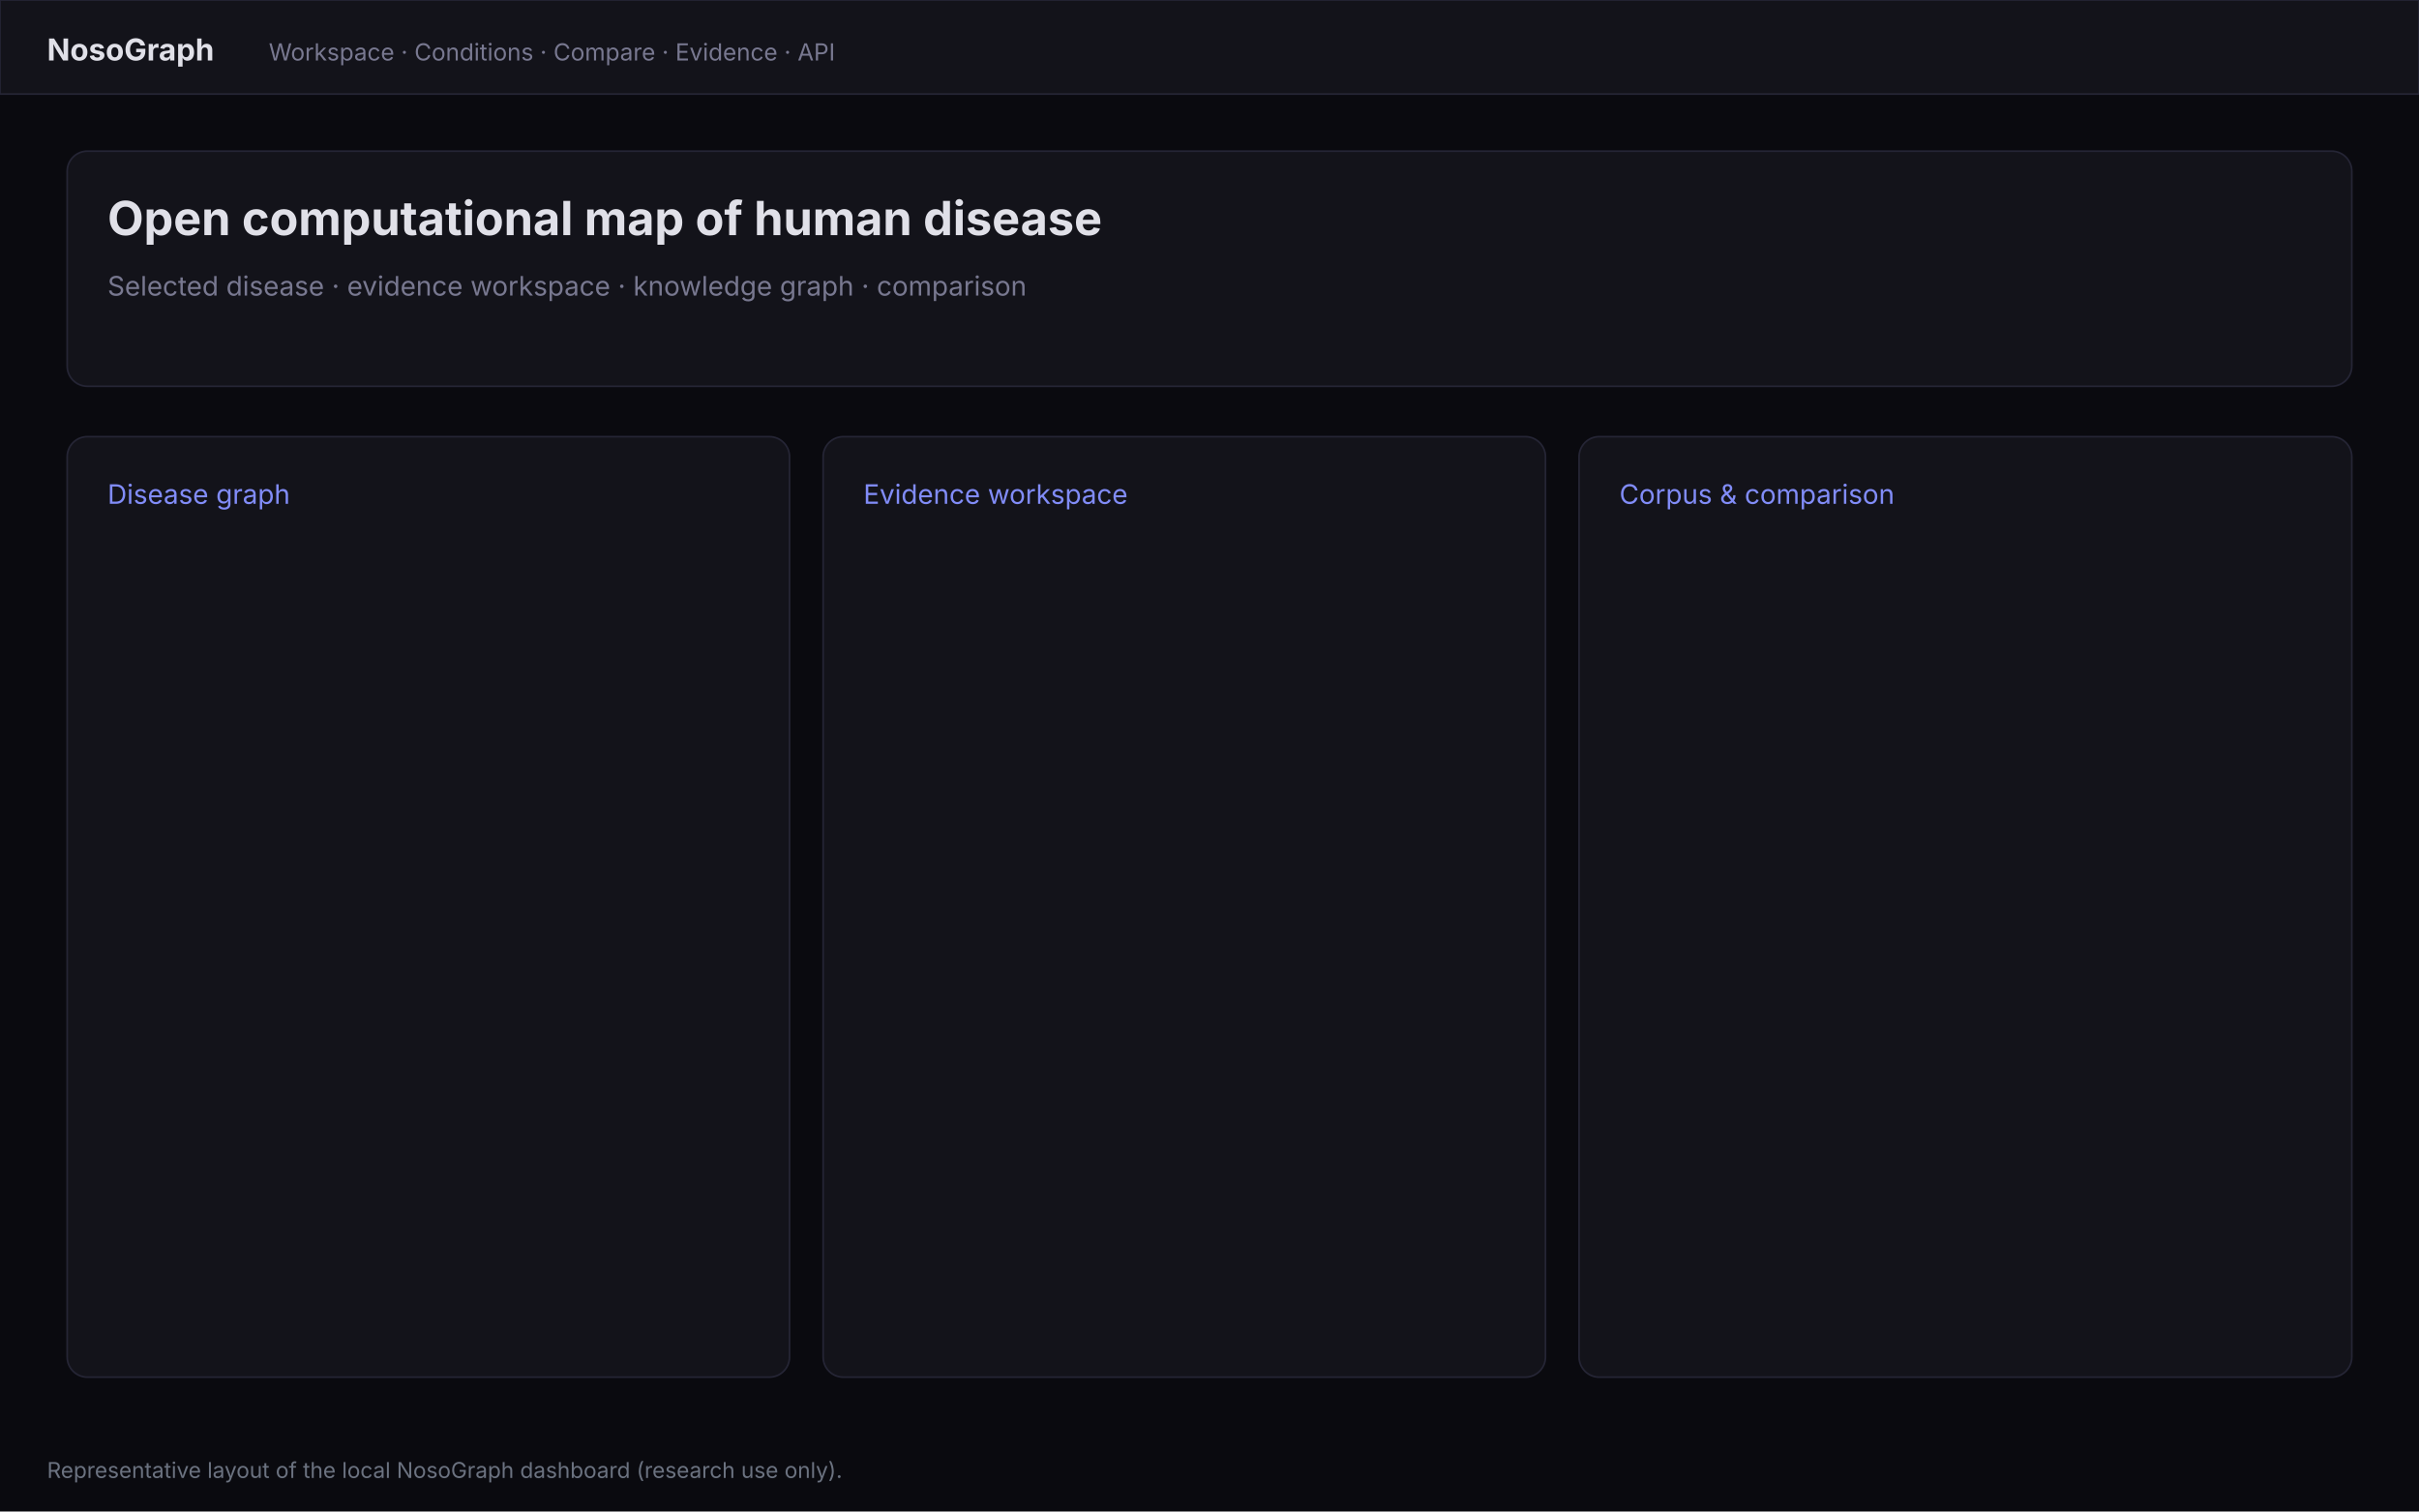
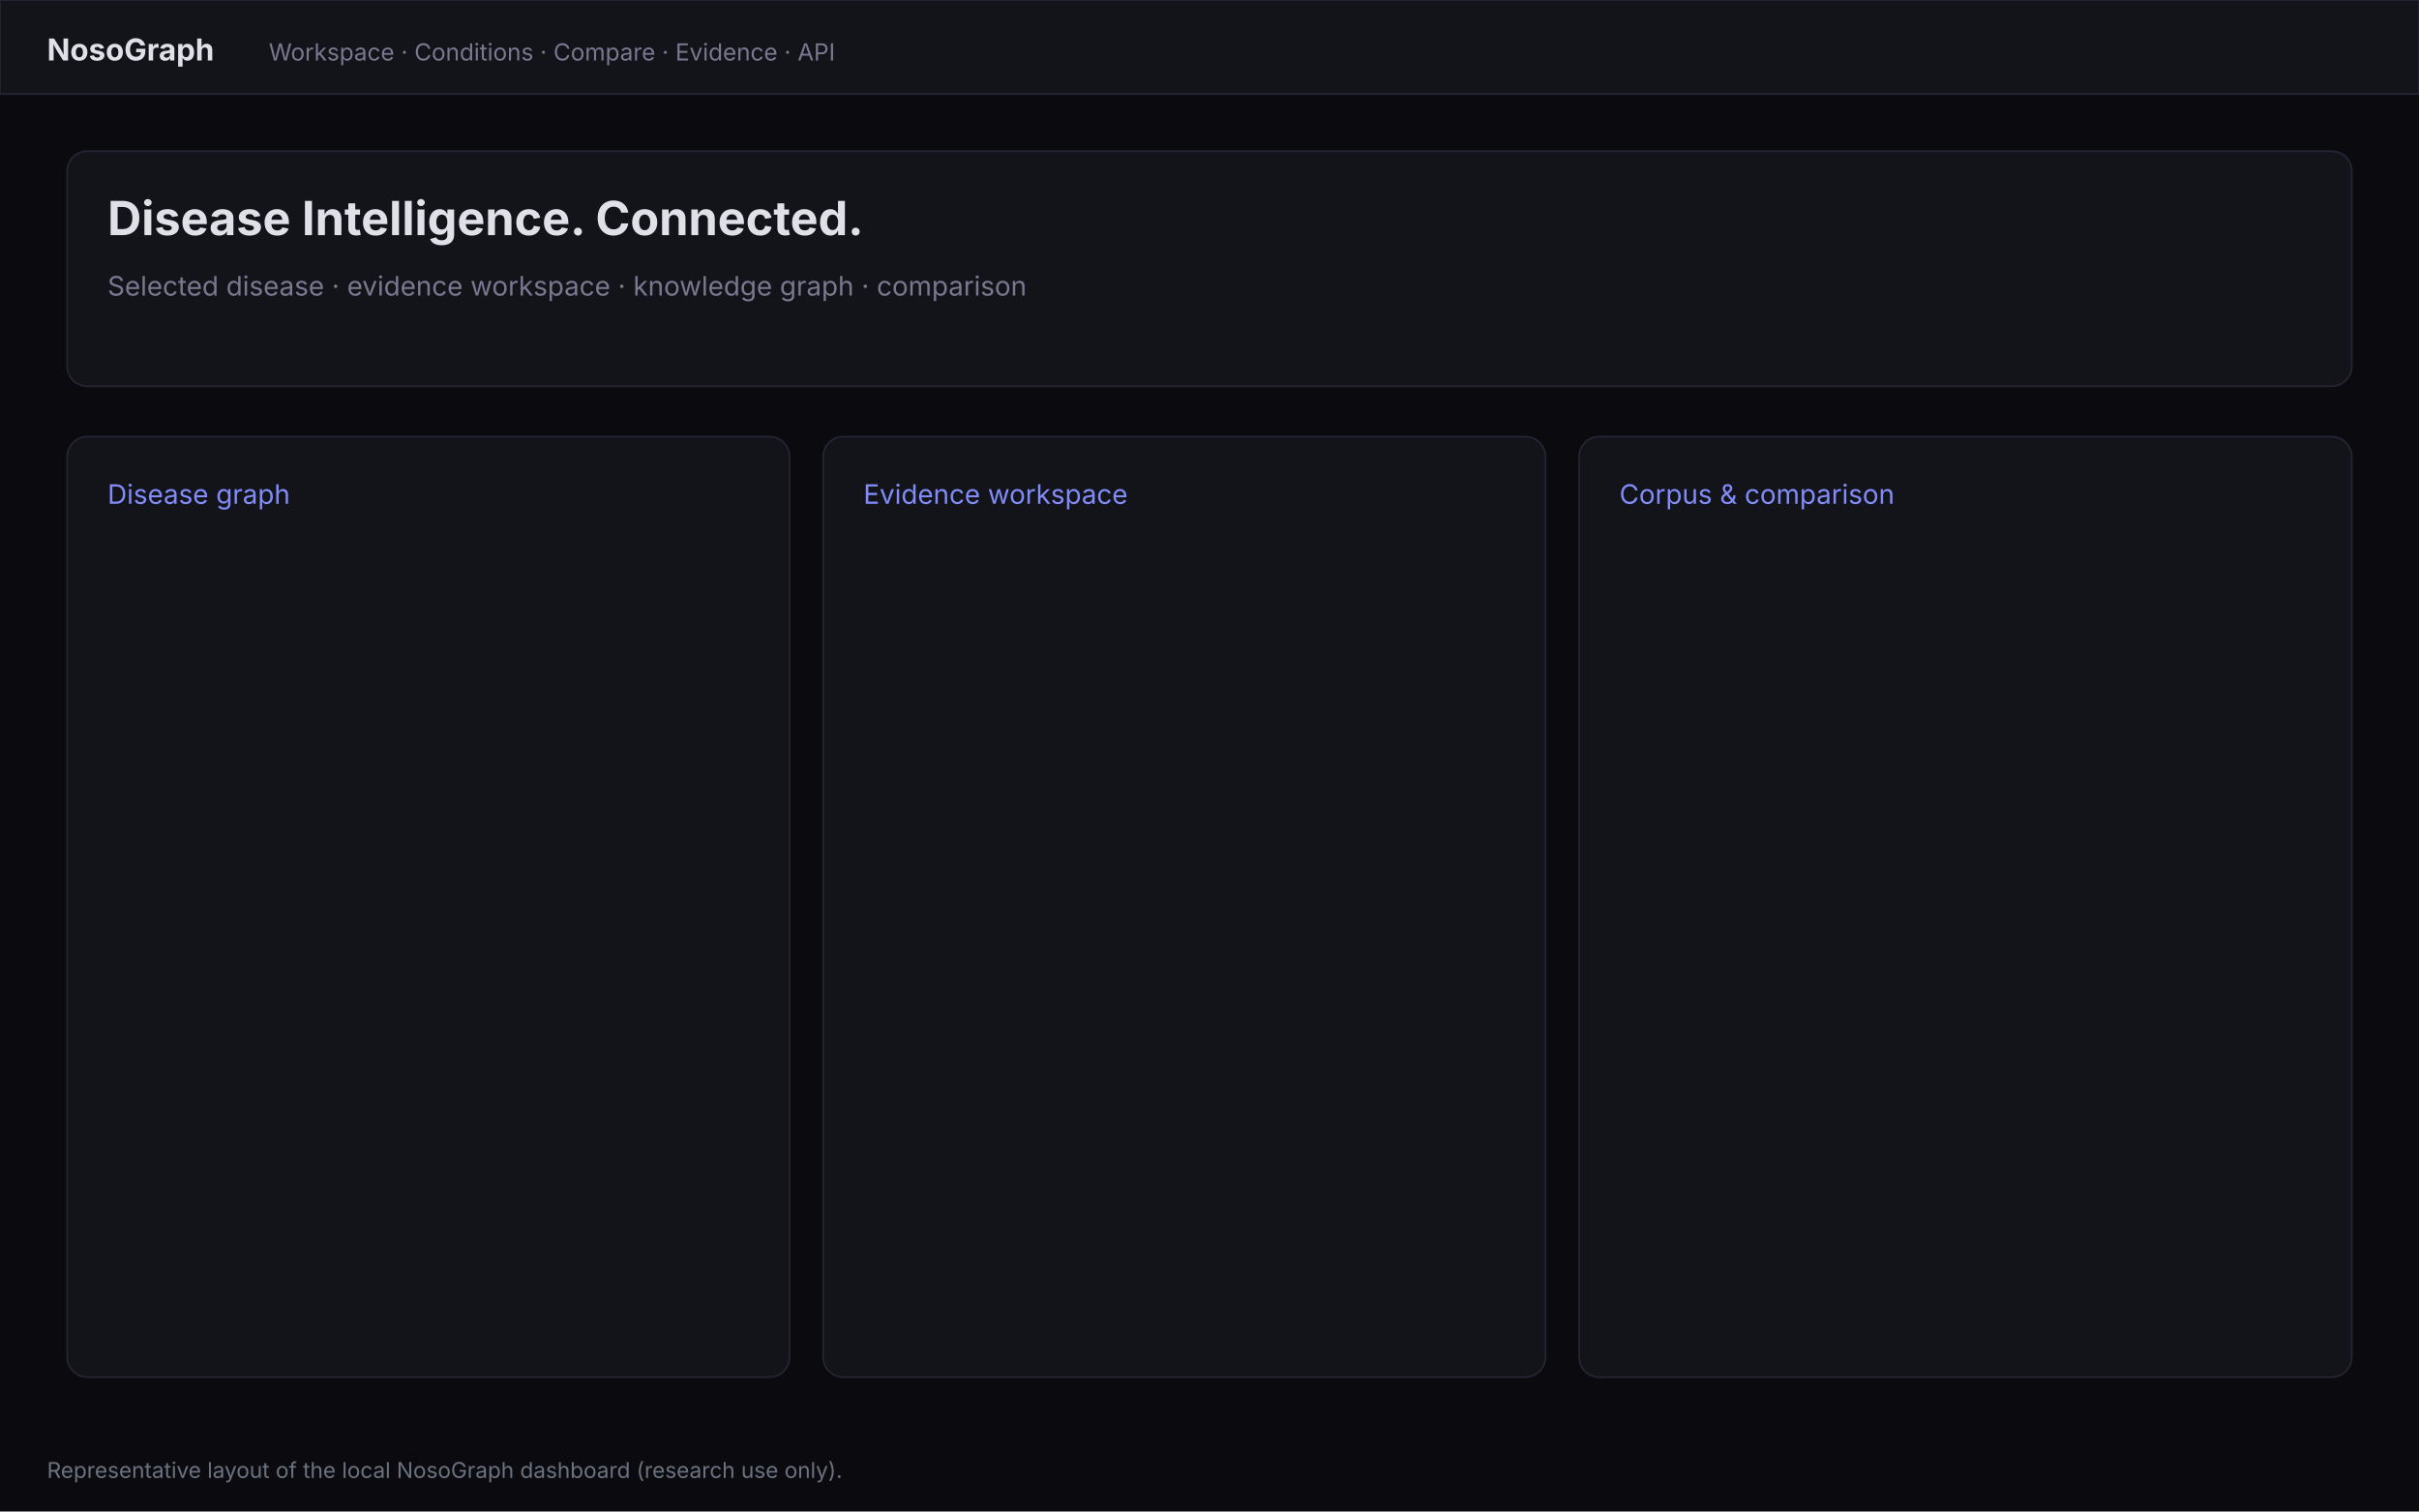
<svg xmlns="http://www.w3.org/2000/svg" viewBox="0 0 1440 900" role="img">
  <rect width="1440" height="900" fill="#0a0a0f" />
  <rect x="0" y="0" width="1440" height="56" fill="#13131a" stroke="#252535" />
  <text x="28" y="36" fill="#e0e0e8" font-size="18" font-weight="700" font-family="Inter, Segoe UI, Helvetica, Arial, sans-serif">NosoGraph</text>
  <text x="160" y="36" fill="#787890" font-size="14" font-family="Inter, Segoe UI, Helvetica, Arial, sans-serif">Workspace · Conditions · Compare · Evidence · API</text>
  <rect x="40" y="90" width="1360" height="140" rx="12" fill="#13131a" stroke="#252535" />
-   <text x="64" y="140" fill="#e0e0e8" font-size="28" font-weight="700" font-family="Inter, Segoe UI, Helvetica, Arial, sans-serif">Open computational map of human disease</text>
+   <text x="64" y="140" fill="#e0e0e8" font-size="28" font-weight="700" font-family="Inter, Segoe UI, Helvetica, Arial, sans-serif">Disease Intelligence. Connected.</text>
  <text x="64" y="176" fill="#787890" font-size="16" font-family="Inter, Segoe UI, Helvetica, Arial, sans-serif">Selected disease · evidence workspace · knowledge graph · comparison</text>
  <rect x="40" y="260" width="430" height="560" rx="12" fill="#13131a" stroke="#252535" />
  <rect x="490" y="260" width="430" height="560" rx="12" fill="#13131a" stroke="#252535" />
  <rect x="940" y="260" width="460" height="560" rx="12" fill="#13131a" stroke="#252535" />
  <text x="64" y="300" fill="#818cf8" font-size="16" font-family="Inter, Segoe UI, Helvetica, Arial, sans-serif">Disease graph</text>
  <text x="514" y="300" fill="#818cf8" font-size="16" font-family="Inter, Segoe UI, Helvetica, Arial, sans-serif">Evidence workspace</text>
  <text x="964" y="300" fill="#818cf8" font-size="16" font-family="Inter, Segoe UI, Helvetica, Arial, sans-serif">Corpus &amp; comparison</text>
  <text x="28" y="880" fill="#6b7280" font-size="13" font-family="Inter, Segoe UI, Helvetica, Arial, sans-serif">Representative layout of the local NosoGraph dashboard (research use only).</text>
</svg>
